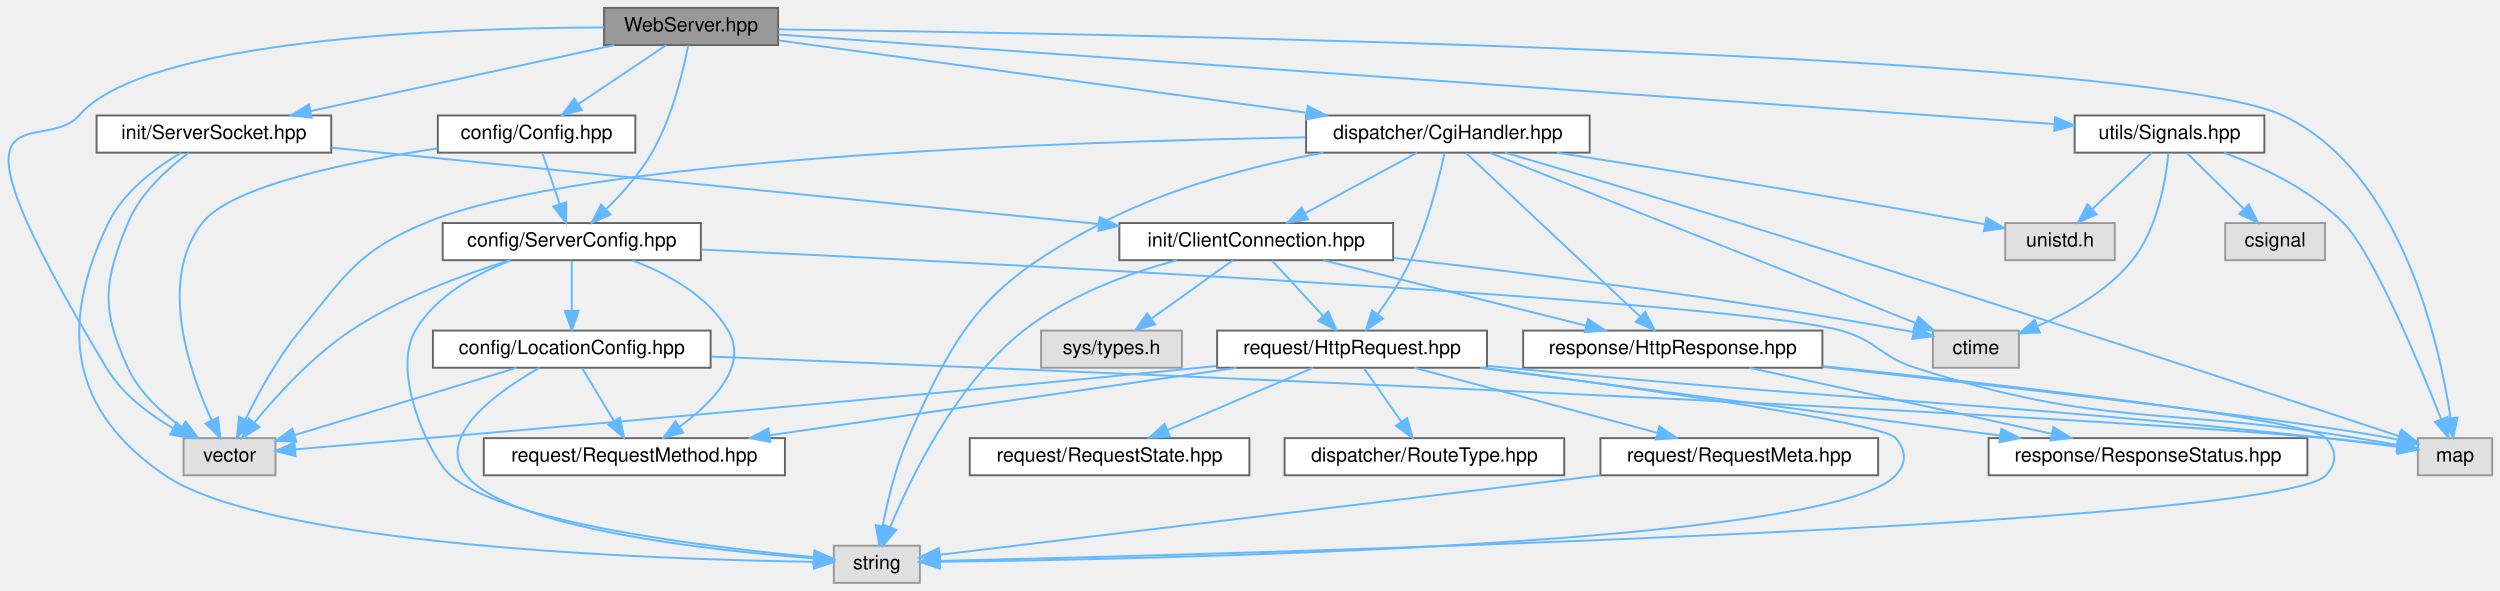
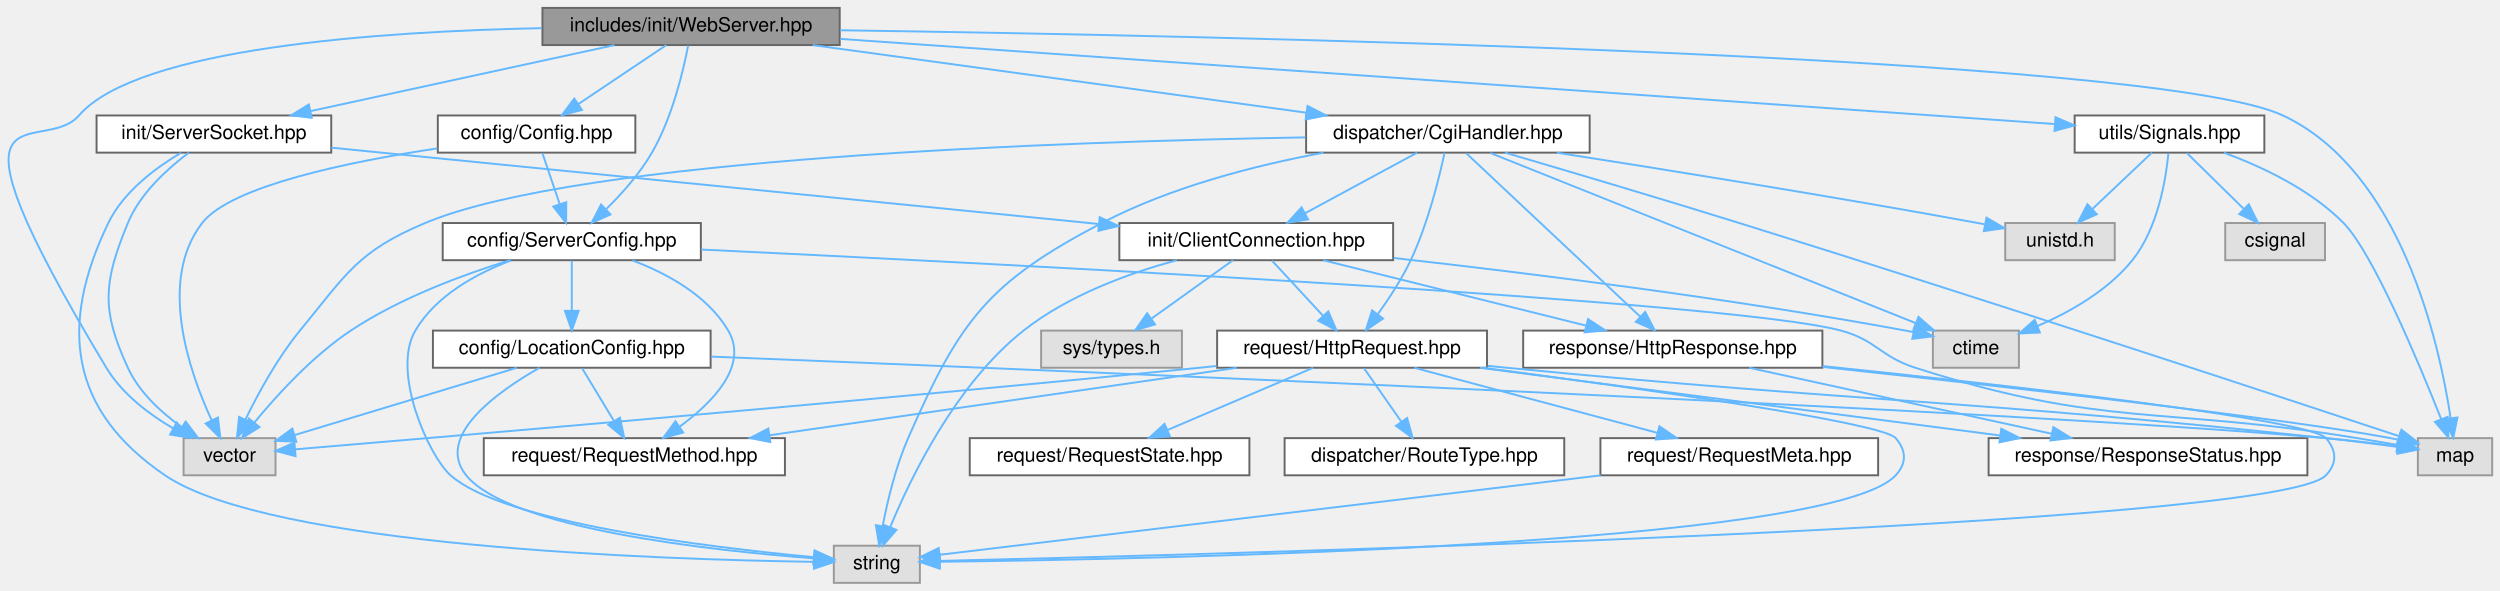
<svg xmlns="http://www.w3.org/2000/svg" xmlns:xlink="http://www.w3.org/1999/xlink" width="1278pt" height="302pt" viewBox="0.00 0.00 1278.38 302.00">
  <g id="graph0" class="graph" transform="scale(1 1) rotate(0) translate(4 298)">
    <g id="Node000001" class="node">
      <g id="a_Node000001">
        <a xlink:title=" ">
-           <polygon fill="#999999" stroke="#666666" points="393.88,-294 304.88,-294 304.88,-275 393.88,-275 393.88,-294" />
-           <text text-anchor="middle" x="349.38" y="-282" font-family="Helvetica,sans-Serif" font-size="10.00">WebServer.hpp</text>
+           <polygon fill="#999999" stroke="#666666" points="425.38,-294 273.38,-294 273.38,-275 425.38,-275 425.38,-294" />
+           <text text-anchor="middle" x="349.38" y="-282" font-family="Helvetica,sans-Serif" font-size="10.00">includes/init/WebServer.hpp</text>
        </a>
      </g>
    </g>
    <g id="Node000002" class="node">
      <g id="a_Node000002">
        <a xlink:title=" ">
          <polygon fill="#e0e0e0" stroke="#999999" points="136.88,-74 89.88,-74 89.88,-55 136.88,-55 136.88,-74" />
          <text text-anchor="middle" x="113.38" y="-62" font-family="Helvetica,sans-Serif" font-size="10.00">vector</text>
        </a>
      </g>
    </g>
    <g id="edge1_Node000001_Node000002" class="edge">
      <g id="a_edge1_Node000001_Node000002">
        <a xlink:title=" ">
-           <path fill="none" stroke="#63b8ff" d="M304.82,-284C226.83,-283.83 70.6,-278.43 36.38,-239 17.32,-217.04 -41.13,-262.25 50.38,-110 58.37,-96.7 72.04,-86.32 84.6,-78.95" />
+           <path fill="none" stroke="#63b8ff" d="M273.08,-283.65C190.46,-282 66.42,-273.61 36.38,-239 17.32,-217.04 -41.13,-262.25 50.38,-110 58.37,-96.7 72.04,-86.32 84.6,-78.95" />
          <polygon fill="#63b8ff" stroke="#63b8ff" points="86.36,-81.98 93.46,-74.11 83.01,-75.83 86.36,-81.98" />
        </a>
      </g>
    </g>
    <g id="Node000003" class="node">
      <g id="a_Node000003">
        <a xlink:title=" ">
          <polygon fill="#e0e0e0" stroke="#999999" points="1270.38,-74 1232.38,-74 1232.38,-55 1270.38,-55 1270.38,-74" />
          <text text-anchor="middle" x="1251.38" y="-62" font-family="Helvetica,sans-Serif" font-size="10.00">map</text>
        </a>
      </g>
    </g>
    <g id="edge2_Node000001_Node000003" class="edge">
      <g id="a_edge2_Node000001_Node000003">
        <a xlink:title=" ">
-           <path fill="none" stroke="#63b8ff" d="M394.07,-283.01C554.23,-280.97 1093.68,-271.72 1163.38,-239 1223.76,-210.66 1243.35,-122.78 1249.15,-84.1" />
+           <path fill="none" stroke="#63b8ff" d="M425.61,-282.57C615.24,-279.82 1097.72,-269.82 1163.38,-239 1223.76,-210.66 1243.35,-122.78 1249.15,-84.1" />
          <polygon fill="#63b8ff" stroke="#63b8ff" points="1252.62,-84.56 1250.49,-74.18 1245.69,-83.63 1252.62,-84.56" />
        </a>
      </g>
    </g>
    <g id="Node000004" class="node">
      <g id="a_Node000004">
        <a xlink:href="ServerSocket_8hpp.html" target="_top" xlink:title=" ">
          <polygon fill="white" stroke="#666666" points="165.38,-239 45.38,-239 45.38,-220 165.38,-220 165.38,-239" />
          <text text-anchor="middle" x="105.38" y="-227" font-family="Helvetica,sans-Serif" font-size="10.00">init/ServerSocket.hpp</text>
        </a>
      </g>
    </g>
    <g id="edge3_Node000001_Node000004" class="edge">
      <g id="a_edge3_Node000001_Node000004">
        <a xlink:title=" ">
          <path fill="none" stroke="#63b8ff" d="M310.18,-274.98C267.97,-265.82 200.73,-251.21 154.9,-241.26" />
          <polygon fill="#63b8ff" stroke="#63b8ff" points="155.41,-237.78 144.89,-239.08 153.92,-244.63 155.41,-237.78" />
        </a>
      </g>
    </g>
    <g id="Node000016" class="node">
      <g id="a_Node000016">
        <a xlink:href="Signals_8hpp.html" target="_top" xlink:title=" ">
          <polygon fill="white" stroke="#666666" points="1153.88,-239 1056.88,-239 1056.88,-220 1153.88,-220 1153.88,-239" />
          <text text-anchor="middle" x="1105.38" y="-227" font-family="Helvetica,sans-Serif" font-size="10.00">utils/Signals.hpp</text>
        </a>
      </g>
    </g>
    <g id="edge24_Node000001_Node000016" class="edge">
      <g id="a_edge24_Node000001_Node000016">
        <a xlink:title=" ">
-           <path fill="none" stroke="#63b8ff" d="M394.13,-280.36C523.92,-271.26 900.52,-244.86 1046.55,-234.62" />
-           <polygon fill="#63b8ff" stroke="#63b8ff" points="1046.93,-238.11 1056.66,-233.92 1046.44,-231.12 1046.93,-238.11" />
+           <path fill="none" stroke="#63b8ff" d="M425.68,-278.15C576.77,-267.56 911.11,-244.12 1046.62,-234.62" />
+           <polygon fill="#63b8ff" stroke="#63b8ff" points="1047.07,-238.1 1056.8,-233.91 1046.58,-231.11 1047.07,-238.1" />
        </a>
      </g>
    </g>
    <g id="Node000019" class="node">
      <g id="a_Node000019">
        <a xlink:href="CgiHandler_8hpp.html" target="_top" xlink:title=" ">
          <polygon fill="white" stroke="#666666" points="808.88,-239 663.88,-239 663.88,-220 808.88,-220 808.88,-239" />
          <text text-anchor="middle" x="736.38" y="-227" font-family="Helvetica,sans-Serif" font-size="10.00">dispatcher/CgiHandler.hpp</text>
        </a>
      </g>
    </g>
    <g id="edge29_Node000001_Node000019" class="edge">
      <g id="a_edge29_Node000001_Node000019">
        <a xlink:title=" ">
-           <path fill="none" stroke="#63b8ff" d="M394.15,-277.37C460.23,-268.32 584.56,-251.29 663.78,-240.44" />
-           <polygon fill="#63b8ff" stroke="#63b8ff" points="664.74,-243.84 674.17,-239.02 663.79,-236.91 664.74,-243.84" />
+           <path fill="none" stroke="#63b8ff" d="M411.56,-274.98C480.43,-265.55 591.33,-250.36 664.04,-240.41" />
+           <polygon fill="#63b8ff" stroke="#63b8ff" points="664.6,-243.86 674.04,-239.04 663.65,-236.93 664.6,-243.86" />
        </a>
      </g>
    </g>
    <g id="Node000020" class="node">
      <g id="a_Node000020">
        <a xlink:href="ServerConfig_8hpp.html" target="_top" xlink:title=" ">
          <polygon fill="white" stroke="#666666" points="354.38,-184 222.38,-184 222.38,-165 354.38,-165 354.38,-184" />
          <text text-anchor="middle" x="288.38" y="-172" font-family="Helvetica,sans-Serif" font-size="10.00">config/ServerConfig.hpp</text>
        </a>
      </g>
    </g>
    <g id="edge38_Node000001_Node000020" class="edge">
      <g id="a_edge38_Node000001_Node000020">
        <a xlink:title=" ">
          <path fill="none" stroke="#63b8ff" d="M347.89,-274.79C345.46,-262.08 339.8,-238 329.38,-220 323.22,-209.36 314.13,-199.15 306.07,-191.2" />
          <polygon fill="#63b8ff" stroke="#63b8ff" points="308.18,-188.38 298.5,-184.07 303.38,-193.48 308.18,-188.38" />
        </a>
      </g>
    </g>
    <g id="Node000022" class="node">
      <g id="a_Node000022">
        <a xlink:href="Config_8hpp.html" target="_top" xlink:title=" ">
          <polygon fill="white" stroke="#666666" points="320.88,-239 219.88,-239 219.88,-220 320.88,-220 320.88,-239" />
          <text text-anchor="middle" x="270.38" y="-227" font-family="Helvetica,sans-Serif" font-size="10.00">config/Config.hpp</text>
        </a>
      </g>
    </g>
    <g id="edge48_Node000001_Node000022" class="edge">
      <g id="a_edge48_Node000001_Node000022">
        <a xlink:title=" ">
          <path fill="none" stroke="#63b8ff" d="M336.69,-274.98C324.55,-266.84 306.02,-254.41 291.63,-244.76" />
          <polygon fill="#63b8ff" stroke="#63b8ff" points="293.56,-241.84 283.3,-239.17 289.66,-247.65 293.56,-241.84" />
        </a>
      </g>
    </g>
    <g id="edge5_Node000004_Node000002" class="edge">
      <g id="a_edge5_Node000004_Node000002">
        <a xlink:title=" ">
          <path fill="none" stroke="#63b8ff" d="M92.6,-220C81.99,-212.1 67.66,-199.27 61.38,-184 48.88,-153.58 47.63,-139.87 61.38,-110 67.13,-97.52 78.29,-87.24 88.8,-79.71" />
          <polygon fill="#63b8ff" stroke="#63b8ff" points="90.95,-82.49 97.35,-74.05 87.08,-76.65 90.95,-82.49" />
        </a>
      </g>
    </g>
    <g id="Node000005" class="node">
      <g id="a_Node000005">
        <a xlink:title=" ">
          <polygon fill="#e0e0e0" stroke="#999999" points="466.38,-19 422.38,-19 422.38,0 466.38,0 466.38,-19" />
          <text text-anchor="middle" x="444.38" y="-7" font-family="Helvetica,sans-Serif" font-size="10.00">string</text>
        </a>
      </g>
    </g>
    <g id="edge4_Node000004_Node000005" class="edge">
      <g id="a_edge4_Node000004_Node000005">
        <a xlink:title=" ">
          <path fill="none" stroke="#63b8ff" d="M88.57,-219.91C75.8,-212.37 59.15,-200.08 51.38,-184 25.83,-131.08 31.77,-88.01 80.38,-55 134.08,-18.53 333.17,-11.93 411.97,-10.75" />
          <polygon fill="#63b8ff" stroke="#63b8ff" points="412.31,-14.24 422.26,-10.62 412.22,-7.24 412.31,-14.24" />
        </a>
      </g>
    </g>
    <g id="Node000006" class="node">
      <g id="a_Node000006">
        <a xlink:href="ClientConnection_8hpp.html" target="_top" xlink:title=" ">
          <polygon fill="white" stroke="#666666" points="708.38,-184 568.38,-184 568.38,-165 708.38,-165 708.38,-184" />
          <text text-anchor="middle" x="638.38" y="-172" font-family="Helvetica,sans-Serif" font-size="10.00">init/ClientConnection.hpp</text>
        </a>
      </g>
    </g>
    <g id="edge6_Node000004_Node000006" class="edge">
      <g id="a_edge6_Node000004_Node000006">
        <a xlink:title=" ">
          <path fill="none" stroke="#63b8ff" d="M165.49,-222.52C261.62,-212.96 450.08,-194.22 557.79,-183.51" />
          <polygon fill="#63b8ff" stroke="#63b8ff" points="558.35,-186.97 567.96,-182.5 557.66,-180.01 558.35,-186.97" />
        </a>
      </g>
    </g>
    <g id="edge7_Node000006_Node000005" class="edge">
      <g id="a_edge7_Node000006_Node000005">
        <a xlink:title=" ">
          <path fill="none" stroke="#63b8ff" d="M597.75,-164.99C573.16,-158.31 542.23,-147.04 519.38,-129 484.95,-101.82 461.83,-54.2 451.16,-28.38" />
          <polygon fill="#63b8ff" stroke="#63b8ff" points="454.4,-27.06 447.46,-19.05 447.89,-29.64 454.4,-27.06" />
        </a>
      </g>
    </g>
    <g id="Node000007" class="node">
      <g id="a_Node000007">
        <a xlink:title=" ">
          <polygon fill="#e0e0e0" stroke="#999999" points="1028.38,-129 984.38,-129 984.38,-110 1028.38,-110 1028.38,-129" />
          <text text-anchor="middle" x="1006.38" y="-117" font-family="Helvetica,sans-Serif" font-size="10.00">ctime</text>
        </a>
      </g>
    </g>
    <g id="edge8_Node000006_Node000007" class="edge">
      <g id="a_edge8_Node000006_Node000007">
        <a xlink:title=" ">
          <path fill="none" stroke="#63b8ff" d="M708.65,-166.12C776.07,-158.56 880.59,-145.58 970.38,-129 971.66,-128.76 972.96,-128.51 974.27,-128.25" />
          <polygon fill="#63b8ff" stroke="#63b8ff" points="975.34,-131.6 984.37,-126.06 973.85,-124.76 975.34,-131.6" />
        </a>
      </g>
    </g>
    <g id="Node000008" class="node">
      <g id="a_Node000008">
        <a xlink:title=" ">
          <polygon fill="#e0e0e0" stroke="#999999" points="600.38,-129 528.38,-129 528.38,-110 600.38,-110 600.38,-129" />
          <text text-anchor="middle" x="564.38" y="-117" font-family="Helvetica,sans-Serif" font-size="10.00">sys/types.h</text>
        </a>
      </g>
    </g>
    <g id="edge9_Node000006_Node000008" class="edge">
      <g id="a_edge9_Node000006_Node000008">
        <a xlink:title=" ">
          <path fill="none" stroke="#63b8ff" d="M626.49,-164.98C615.23,-156.92 598.09,-144.65 584.67,-135.03" />
          <polygon fill="#63b8ff" stroke="#63b8ff" points="586.65,-132.15 576.49,-129.17 582.58,-137.84 586.65,-132.15" />
        </a>
      </g>
    </g>
    <g id="Node000009" class="node">
      <g id="a_Node000009">
        <a xlink:href="HttpRequest_8hpp.html" target="_top" xlink:title=" ">
          <polygon fill="white" stroke="#666666" points="756.38,-129 618.38,-129 618.38,-110 756.38,-110 756.38,-129" />
          <text text-anchor="middle" x="687.38" y="-117" font-family="Helvetica,sans-Serif" font-size="10.00">request/HttpRequest.hpp</text>
        </a>
      </g>
    </g>
    <g id="edge10_Node000006_Node000009" class="edge">
      <g id="a_edge10_Node000006_Node000009">
        <a xlink:title=" ">
          <path fill="none" stroke="#63b8ff" d="M646.47,-164.75C653.54,-157.11 663.97,-145.82 672.53,-136.56" />
          <polygon fill="#63b8ff" stroke="#63b8ff" points="675.22,-138.81 679.44,-129.09 670.08,-134.06 675.22,-138.81" />
        </a>
      </g>
    </g>
    <g id="Node000015" class="node">
      <g id="a_Node000015">
        <a xlink:href="HttpResponse_8hpp.html" target="_top" xlink:title=" ">
          <polygon fill="white" stroke="#666666" points="927.88,-129 774.88,-129 774.88,-110 927.88,-110 927.88,-129" />
          <text text-anchor="middle" x="851.38" y="-117" font-family="Helvetica,sans-Serif" font-size="10.00">response/HttpResponse.hpp</text>
        </a>
      </g>
    </g>
    <g id="edge20_Node000006_Node000015" class="edge">
      <g id="a_edge20_Node000006_Node000015">
        <a xlink:title=" ">
          <path fill="none" stroke="#63b8ff" d="M672.6,-164.98C709.14,-155.89 767.16,-141.46 807.14,-131.51" />
          <polygon fill="#63b8ff" stroke="#63b8ff" points="808.03,-134.89 816.89,-129.08 806.34,-128.1 808.03,-134.89" />
        </a>
      </g>
    </g>
    <g id="edge13_Node000009_Node000002" class="edge">
      <g id="a_edge13_Node000009_Node000002">
        <a xlink:title=" ">
          <path fill="none" stroke="#63b8ff" d="M618.06,-110.88C615.13,-110.58 612.23,-110.28 609.38,-110 435.44,-92.72 226.89,-74.98 146.87,-68.28" />
          <polygon fill="#63b8ff" stroke="#63b8ff" points="147.15,-64.79 136.89,-67.45 146.56,-71.77 147.15,-64.79" />
        </a>
      </g>
    </g>
    <g id="edge12_Node000009_Node000003" class="edge">
      <g id="a_edge12_Node000009_Node000003">
        <a xlink:title=" ">
          <path fill="none" stroke="#63b8ff" d="M756.73,-110.95C759.99,-110.62 763.22,-110.31 766.38,-110 952.42,-92 999.54,-93.94 1185.38,-74 1197.52,-72.7 1210.88,-71.02 1222.38,-69.5" />
          <polygon fill="#63b8ff" stroke="#63b8ff" points="1222.9,-72.97 1232.34,-68.17 1221.97,-66.03 1222.9,-72.97" />
        </a>
      </g>
    </g>
    <g id="edge11_Node000009_Node000005" class="edge">
      <g id="a_edge11_Node000009_Node000005">
        <a xlink:title=" ">
          <path fill="none" stroke="#63b8ff" d="M754.28,-109.99C834.34,-99.49 958.53,-82.03 965.38,-74 970.86,-67.57 971.09,-61.22 965.38,-55 932.25,-18.92 584.71,-12.05 476.42,-10.78" />
          <polygon fill="#63b8ff" stroke="#63b8ff" points="476.45,-7.28 466.41,-10.67 476.37,-14.28 476.45,-7.28" />
        </a>
      </g>
    </g>
    <g id="Node000010" class="node">
      <g id="a_Node000010">
        <a xlink:href="RequestMethod_8hpp.html" target="_top" xlink:title=" ">
          <polygon fill="white" stroke="#666666" points="397.38,-74 243.38,-74 243.38,-55 397.38,-55 397.38,-74" />
          <text text-anchor="middle" x="320.38" y="-62" font-family="Helvetica,sans-Serif" font-size="10.00">request/RequestMethod.hpp</text>
        </a>
      </g>
    </g>
    <g id="edge14_Node000009_Node000010" class="edge">
      <g id="a_edge14_Node000009_Node000010">
        <a xlink:title=" ">
          <path fill="none" stroke="#63b8ff" d="M628.42,-109.98C563.24,-100.57 458.37,-85.43 389.41,-75.47" />
          <polygon fill="#63b8ff" stroke="#63b8ff" points="389.9,-72 379.5,-74.04 388.9,-78.93 389.9,-72" />
        </a>
      </g>
    </g>
    <g id="Node000011" class="node">
      <g id="a_Node000011">
        <a xlink:href="RequestMeta_8hpp.html" target="_top" xlink:title=" ">
          <polygon fill="white" stroke="#666666" points="956.38,-74 814.38,-74 814.38,-55 956.38,-55 956.38,-74" />
          <text text-anchor="middle" x="885.38" y="-62" font-family="Helvetica,sans-Serif" font-size="10.00">request/RequestMeta.hpp</text>
        </a>
      </g>
    </g>
    <g id="edge15_Node000009_Node000011" class="edge">
      <g id="a_edge15_Node000009_Node000011">
        <a xlink:title=" ">
          <path fill="none" stroke="#63b8ff" d="M719.19,-109.98C752.87,-100.97 806.18,-86.7 843.31,-76.76" />
          <polygon fill="#63b8ff" stroke="#63b8ff" points="844.56,-80.05 853.32,-74.08 842.75,-73.29 844.56,-80.05" />
        </a>
      </g>
    </g>
    <g id="Node000012" class="node">
      <g id="a_Node000012">
        <a xlink:href="RequestState_8hpp.html" target="_top" xlink:title=" ">
          <polygon fill="white" stroke="#666666" points="634.88,-74 491.88,-74 491.88,-55 634.88,-55 634.88,-74" />
          <text text-anchor="middle" x="563.38" y="-62" font-family="Helvetica,sans-Serif" font-size="10.00">request/RequestState.hpp</text>
        </a>
      </g>
    </g>
    <g id="edge17_Node000009_Node000012" class="edge">
      <g id="a_edge17_Node000009_Node000012">
        <a xlink:title=" ">
          <path fill="none" stroke="#63b8ff" d="M667.46,-109.98C647.33,-101.38 616,-87.99 592.97,-78.15" />
          <polygon fill="#63b8ff" stroke="#63b8ff" points="594.24,-74.88 583.67,-74.17 591.48,-81.32 594.24,-74.88" />
        </a>
      </g>
    </g>
    <g id="Node000013" class="node">
      <g id="a_Node000013">
        <a xlink:href="ResponseStatus_8hpp.html" target="_top" xlink:title=" ">
          <polygon fill="white" stroke="#666666" points="1175.88,-74 1012.88,-74 1012.88,-55 1175.88,-55 1175.88,-74" />
          <text text-anchor="middle" x="1094.38" y="-62" font-family="Helvetica,sans-Serif" font-size="10.00">response/ResponseStatus.hpp</text>
        </a>
      </g>
    </g>
    <g id="edge18_Node000009_Node000013" class="edge">
      <g id="a_edge18_Node000009_Node000013">
        <a xlink:title=" ">
          <path fill="none" stroke="#63b8ff" d="M752.77,-109.98C825.35,-100.53 942.31,-85.3 1018.77,-75.35" />
          <polygon fill="#63b8ff" stroke="#63b8ff" points="1019.35,-78.8 1028.81,-74.04 1018.45,-71.86 1019.35,-78.8" />
        </a>
      </g>
    </g>
    <g id="Node000014" class="node">
      <g id="a_Node000014">
        <a xlink:href="RouteType_8hpp.html" target="_top" xlink:title=" ">
          <polygon fill="white" stroke="#666666" points="795.88,-74 652.88,-74 652.88,-55 795.88,-55 795.88,-74" />
          <text text-anchor="middle" x="724.38" y="-62" font-family="Helvetica,sans-Serif" font-size="10.00">dispatcher/RouteType.hpp</text>
        </a>
      </g>
    </g>
    <g id="edge19_Node000009_Node000014" class="edge">
      <g id="a_edge19_Node000009_Node000014">
        <a xlink:title=" ">
          <path fill="none" stroke="#63b8ff" d="M693.49,-109.75C698.66,-102.34 706.23,-91.5 712.57,-82.41" />
          <polygon fill="#63b8ff" stroke="#63b8ff" points="715.53,-84.29 718.38,-74.09 709.79,-80.29 715.53,-84.29" />
        </a>
      </g>
    </g>
    <g id="edge16_Node000011_Node000005" class="edge">
      <g id="a_edge16_Node000011_Node000005">
        <a xlink:title=" ">
          <path fill="none" stroke="#63b8ff" d="M814.53,-54.98C717.49,-43.32 547.25,-22.86 476.56,-14.37" />
          <polygon fill="#63b8ff" stroke="#63b8ff" points="476.83,-10.87 466.48,-13.16 475.99,-17.82 476.83,-10.87" />
        </a>
      </g>
    </g>
    <g id="edge22_Node000015_Node000003" class="edge">
      <g id="a_edge22_Node000015_Node000003">
        <a xlink:title=" ">
          <path fill="none" stroke="#63b8ff" d="M928.06,-110.4C1018.82,-100.61 1164.45,-84.17 1218.38,-74 1219.66,-73.76 1220.95,-73.5 1222.26,-73.22" />
          <polygon fill="#63b8ff" stroke="#63b8ff" points="1223.34,-76.56 1232.28,-70.87 1221.75,-69.75 1223.34,-76.56" />
        </a>
      </g>
    </g>
    <g id="edge21_Node000015_Node000005" class="edge">
      <g id="a_edge21_Node000015_Node000005">
        <a xlink:title=" ">
          <path fill="none" stroke="#63b8ff" d="M928,-110.85C1023.97,-100.89 1176.95,-83.63 1185.38,-74 1190.94,-67.65 1191.17,-61.15 1185.38,-55 1160.73,-28.83 615.85,-14.47 476.57,-11.22" />
          <polygon fill="#63b8ff" stroke="#63b8ff" points="476.6,-7.72 466.53,-10.98 476.44,-14.71 476.6,-7.72" />
        </a>
      </g>
    </g>
    <g id="edge23_Node000015_Node000013" class="edge">
      <g id="a_edge23_Node000015_Node000013">
        <a xlink:title=" ">
          <path fill="none" stroke="#63b8ff" d="M890.42,-109.98C932.46,-100.82 999.42,-86.21 1045.06,-76.26" />
          <polygon fill="#63b8ff" stroke="#63b8ff" points="1046.01,-79.63 1055.03,-74.08 1044.52,-72.79 1046.01,-79.63" />
        </a>
      </g>
    </g>
    <g id="edge27_Node000016_Node000003" class="edge">
      <g id="a_edge27_Node000016_Node000003">
        <a xlink:title=" ">
          <path fill="none" stroke="#63b8ff" d="M1133.19,-219.98C1152.38,-212.93 1177.41,-201.23 1194.38,-184 1209.29,-168.86 1232.65,-113.09 1244.29,-83.78" />
          <polygon fill="#63b8ff" stroke="#63b8ff" points="1247.62,-84.88 1248.01,-74.3 1241.1,-82.33 1247.62,-84.88" />
        </a>
      </g>
    </g>
    <g id="edge26_Node000016_Node000007" class="edge">
      <g id="a_edge26_Node000016_Node000007">
        <a xlink:title=" ">
          <path fill="none" stroke="#63b8ff" d="M1104.82,-219.74C1103.57,-206.53 1099.5,-181.32 1086.38,-165 1073.9,-149.47 1054.45,-138.47 1037.85,-131.3" />
          <polygon fill="#63b8ff" stroke="#63b8ff" points="1039.07,-128.02 1028.49,-127.51 1036.45,-134.51 1039.07,-128.02" />
        </a>
      </g>
    </g>
    <g id="Node000017" class="node">
      <g id="a_Node000017">
        <a xlink:title=" ">
          <polygon fill="#e0e0e0" stroke="#999999" points="1184.88,-184 1133.88,-184 1133.88,-165 1184.88,-165 1184.88,-184" />
          <text text-anchor="middle" x="1159.38" y="-172" font-family="Helvetica,sans-Serif" font-size="10.00">csignal</text>
        </a>
      </g>
    </g>
    <g id="edge25_Node000016_Node000017" class="edge">
      <g id="a_edge25_Node000016_Node000017">
        <a xlink:title=" ">
          <path fill="none" stroke="#63b8ff" d="M1114.3,-219.75C1122.16,-212.03 1133.81,-200.6 1143.3,-191.28" />
          <polygon fill="#63b8ff" stroke="#63b8ff" points="1145.94,-193.59 1150.63,-184.09 1141.04,-188.6 1145.94,-193.59" />
        </a>
      </g>
    </g>
    <g id="Node000018" class="node">
      <g id="a_Node000018">
        <a xlink:title=" ">
          <polygon fill="#e0e0e0" stroke="#999999" points="1077.38,-184 1021.38,-184 1021.38,-165 1077.38,-165 1077.38,-184" />
          <text text-anchor="middle" x="1049.38" y="-172" font-family="Helvetica,sans-Serif" font-size="10.00">unistd.h</text>
        </a>
      </g>
    </g>
    <g id="edge28_Node000016_Node000018" class="edge">
      <g id="a_edge28_Node000016_Node000018">
        <a xlink:title=" ">
          <path fill="none" stroke="#63b8ff" d="M1096.38,-219.98C1088.19,-212.23 1075.87,-200.58 1065.91,-191.14" />
          <polygon fill="#63b8ff" stroke="#63b8ff" points="1068.21,-188.5 1058.54,-184.17 1063.4,-193.59 1068.21,-188.5" />
        </a>
      </g>
    </g>
    <g id="edge31_Node000019_Node000002" class="edge">
      <g id="a_edge31_Node000019_Node000002">
        <a xlink:title=" ">
          <path fill="none" stroke="#63b8ff" d="M663.48,-227.79C539.36,-225.68 292.68,-217.28 213.38,-184 178.8,-169.48 173.2,-157.97 149.38,-129 137.83,-114.96 127.92,-96.72 121.44,-83.39" />
          <polygon fill="#63b8ff" stroke="#63b8ff" points="124.6,-81.88 117.18,-74.31 118.26,-84.85 124.6,-81.88" />
        </a>
      </g>
    </g>
    <g id="edge32_Node000019_Node000003" class="edge">
      <g id="a_edge32_Node000019_Node000003">
        <a xlink:title=" ">
          <path fill="none" stroke="#63b8ff" d="M765.56,-220C795.64,-211.19 843.88,-196.91 885.38,-184 1011.38,-144.79 1160.89,-95.52 1222.58,-75.07" />
          <polygon fill="#63b8ff" stroke="#63b8ff" points="1223.99,-78.29 1232.38,-71.82 1221.78,-71.65 1223.99,-78.29" />
        </a>
      </g>
    </g>
    <g id="edge30_Node000019_Node000005" class="edge">
      <g id="a_edge30_Node000019_Node000005">
        <a xlink:title=" ">
          <path fill="none" stroke="#63b8ff" d="M672.76,-219.97C637.84,-213.49 594.61,-202.43 559.38,-184 501.1,-153.51 486.79,-134.24 460.38,-74 454.02,-59.5 449.85,-42 447.36,-29.04" />
          <polygon fill="#63b8ff" stroke="#63b8ff" points="450.78,-28.25 445.6,-19.01 443.89,-29.47 450.78,-28.25" />
        </a>
      </g>
    </g>
    <g id="edge37_Node000019_Node000006" class="edge">
      <g id="a_edge37_Node000019_Node000006">
        <a xlink:title=" ">
          <path fill="none" stroke="#63b8ff" d="M720.63,-219.98C705.15,-211.61 681.29,-198.7 663.24,-188.95" />
          <polygon fill="#63b8ff" stroke="#63b8ff" points="664.87,-185.85 654.41,-184.17 661.54,-192.01 664.87,-185.85" />
        </a>
      </g>
    </g>
    <g id="edge33_Node000019_Node000007" class="edge">
      <g id="a_edge33_Node000019_Node000007">
        <a xlink:title=" ">
          <path fill="none" stroke="#63b8ff" d="M758.02,-219.84C805.73,-200.76 920.11,-155.01 975.4,-132.89" />
          <polygon fill="#63b8ff" stroke="#63b8ff" points="977.03,-136.01 985.01,-129.05 974.43,-129.51 977.03,-136.01" />
        </a>
      </g>
    </g>
    <g id="edge35_Node000019_Node000009" class="edge">
      <g id="a_edge35_Node000019_Node000009">
        <a xlink:title=" ">
          <path fill="none" stroke="#63b8ff" d="M734.69,-219.98C732.03,-207.51 726.24,-183.72 717.38,-165 712.81,-155.33 706.3,-145.39 700.52,-137.36" />
          <polygon fill="#63b8ff" stroke="#63b8ff" points="703.23,-135.13 694.44,-129.22 697.62,-139.33 703.23,-135.13" />
        </a>
      </g>
    </g>
    <g id="edge36_Node000019_Node000015" class="edge">
      <g id="a_edge36_Node000019_Node000015">
        <a xlink:title=" ">
          <path fill="none" stroke="#63b8ff" d="M745.79,-219.66C765.26,-201.38 810.19,-159.18 834.7,-136.17" />
          <polygon fill="#63b8ff" stroke="#63b8ff" points="837.27,-138.56 842.16,-129.16 832.47,-133.45 837.27,-138.56" />
        </a>
      </g>
    </g>
    <g id="edge34_Node000019_Node000018" class="edge">
      <g id="a_edge34_Node000019_Node000018">
        <a xlink:title=" ">
          <path fill="none" stroke="#63b8ff" d="M792.02,-219.98C846.88,-211.43 933.05,-197.62 1007.38,-184 1008.48,-183.8 1009.59,-183.59 1010.71,-183.38" />
          <polygon fill="#63b8ff" stroke="#63b8ff" points="1011.79,-186.74 1020.94,-181.4 1010.46,-179.87 1011.79,-186.74" />
        </a>
      </g>
    </g>
    <g id="edge40_Node000020_Node000002" class="edge">
      <g id="a_edge40_Node000020_Node000002">
        <a xlink:title=" ">
          <path fill="none" stroke="#63b8ff" d="M256.45,-164.89C232.81,-157.61 200.5,-145.68 175.38,-129 155.82,-116.01 137.58,-95.99 126.02,-81.91" />
          <polygon fill="#63b8ff" stroke="#63b8ff" points="128.7,-79.66 119.73,-74.02 123.23,-84.02 128.7,-79.66" />
        </a>
      </g>
    </g>
    <g id="edge41_Node000020_Node000003" class="edge">
      <g id="a_edge41_Node000020_Node000003">
        <a xlink:title=" ">
          <path fill="none" stroke="#63b8ff" d="M354.62,-170.44C508.7,-163.1 882.25,-144.02 937.38,-129 955.6,-124.04 957.4,-115.77 975.38,-110 1072.22,-78.89 1101.02,-90.52 1201.38,-74 1207.99,-72.91 1215.1,-71.72 1221.81,-70.58" />
          <polygon fill="#63b8ff" stroke="#63b8ff" points="1222.65,-73.99 1231.92,-68.86 1221.47,-67.09 1222.65,-73.99" />
        </a>
      </g>
    </g>
    <g id="edge39_Node000020_Node000005" class="edge">
      <g id="a_edge39_Node000020_Node000005">
        <a xlink:title=" ">
          <path fill="none" stroke="#63b8ff" d="M257.33,-164.87C239.63,-158.18 218.93,-146.95 208.38,-129 195.98,-107.92 215.24,-64.92 226.38,-55 253.48,-30.85 358.31,-18.17 412.12,-13.14" />
          <polygon fill="#63b8ff" stroke="#63b8ff" points="412.52,-16.62 422.16,-12.23 411.89,-9.65 412.52,-16.62" />
        </a>
      </g>
    </g>
    <g id="edge47_Node000020_Node000010" class="edge">
      <g id="a_edge47_Node000020_Node000010">
        <a xlink:title=" ">
          <path fill="none" stroke="#63b8ff" d="M319.43,-164.87C337.13,-158.18 357.83,-146.95 368.38,-129 378.88,-111.15 360.63,-92.43 343.7,-79.99" />
          <polygon fill="#63b8ff" stroke="#63b8ff" points="345.35,-76.87 335.12,-74.09 341.38,-82.64 345.35,-76.87" />
        </a>
      </g>
    </g>
    <g id="Node000021" class="node">
      <g id="a_Node000021">
        <a xlink:href="LocationConfig_8hpp.html" target="_top" xlink:title=" ">
          <polygon fill="white" stroke="#666666" points="359.38,-129 217.38,-129 217.38,-110 359.38,-110 359.38,-129" />
          <text text-anchor="middle" x="288.38" y="-117" font-family="Helvetica,sans-Serif" font-size="10.00">config/LocationConfig.hpp</text>
        </a>
      </g>
    </g>
    <g id="edge42_Node000020_Node000021" class="edge">
      <g id="a_edge42_Node000020_Node000021">
        <a xlink:title=" ">
          <path fill="none" stroke="#63b8ff" d="M288.38,-164.75C288.38,-157.8 288.38,-147.85 288.38,-139.13" />
          <polygon fill="#63b8ff" stroke="#63b8ff" points="291.88,-139.09 288.38,-129.09 284.88,-139.09 291.88,-139.09" />
        </a>
      </g>
    </g>
    <g id="edge43_Node000021_Node000002" class="edge">
      <g id="a_edge43_Node000021_Node000002">
        <a xlink:title=" ">
          <path fill="none" stroke="#63b8ff" d="M260.26,-109.98C229.27,-100.6 179.45,-85.51 146.56,-75.55" />
          <polygon fill="#63b8ff" stroke="#63b8ff" points="147.52,-72.18 136.94,-72.63 145.49,-78.88 147.52,-72.18" />
        </a>
      </g>
    </g>
    <g id="edge45_Node000021_Node000003" class="edge">
      <g id="a_edge45_Node000021_Node000003">
        <a xlink:title=" ">
          <path fill="none" stroke="#63b8ff" d="M359.69,-115.69C542.65,-108.36 1025.51,-88.24 1185.38,-74 1197.54,-72.92 1210.9,-71.28 1222.41,-69.73" />
          <polygon fill="#63b8ff" stroke="#63b8ff" points="1222.94,-73.19 1232.36,-68.35 1221.98,-66.26 1222.94,-73.19" />
        </a>
      </g>
    </g>
    <g id="edge44_Node000021_Node000005" class="edge">
      <g id="a_edge44_Node000021_Node000005">
        <a xlink:title=" ">
          <path fill="none" stroke="#63b8ff" d="M271.88,-109.98C250.6,-97.9 218.16,-75.01 234.38,-55 256.39,-27.84 358.89,-16.59 412.11,-12.52" />
          <polygon fill="#63b8ff" stroke="#63b8ff" points="412.64,-15.99 422.37,-11.77 412.14,-9.01 412.64,-15.99" />
        </a>
      </g>
    </g>
    <g id="edge46_Node000021_Node000010" class="edge">
      <g id="a_edge46_Node000021_Node000010">
        <a xlink:title=" ">
          <path fill="none" stroke="#63b8ff" d="M293.66,-109.75C298.09,-102.42 304.54,-91.73 310,-82.7" />
          <polygon fill="#63b8ff" stroke="#63b8ff" points="313.02,-84.46 315.19,-74.09 307.03,-80.84 313.02,-84.46" />
        </a>
      </g>
    </g>
    <g id="edge49_Node000022_Node000002" class="edge">
      <g id="a_edge49_Node000022_Node000002">
        <a xlink:title=" ">
          <path fill="none" stroke="#63b8ff" d="M219.62,-222.17C174.7,-215.39 114.06,-202.99 99.38,-184 76.66,-154.61 92.63,-108.26 104.24,-83.13" />
          <polygon fill="#63b8ff" stroke="#63b8ff" points="107.44,-84.56 108.68,-74.04 101.15,-81.49 107.44,-84.56" />
        </a>
      </g>
    </g>
    <g id="edge50_Node000022_Node000020" class="edge">
      <g id="a_edge50_Node000022_Node000020">
        <a xlink:title=" ">
          <path fill="none" stroke="#63b8ff" d="M273.35,-219.75C275.74,-212.72 279.17,-202.62 282.15,-193.84" />
          <polygon fill="#63b8ff" stroke="#63b8ff" points="285.56,-194.68 285.46,-184.09 278.93,-192.43 285.56,-194.68" />
        </a>
      </g>
    </g>
  </g>
</svg>
